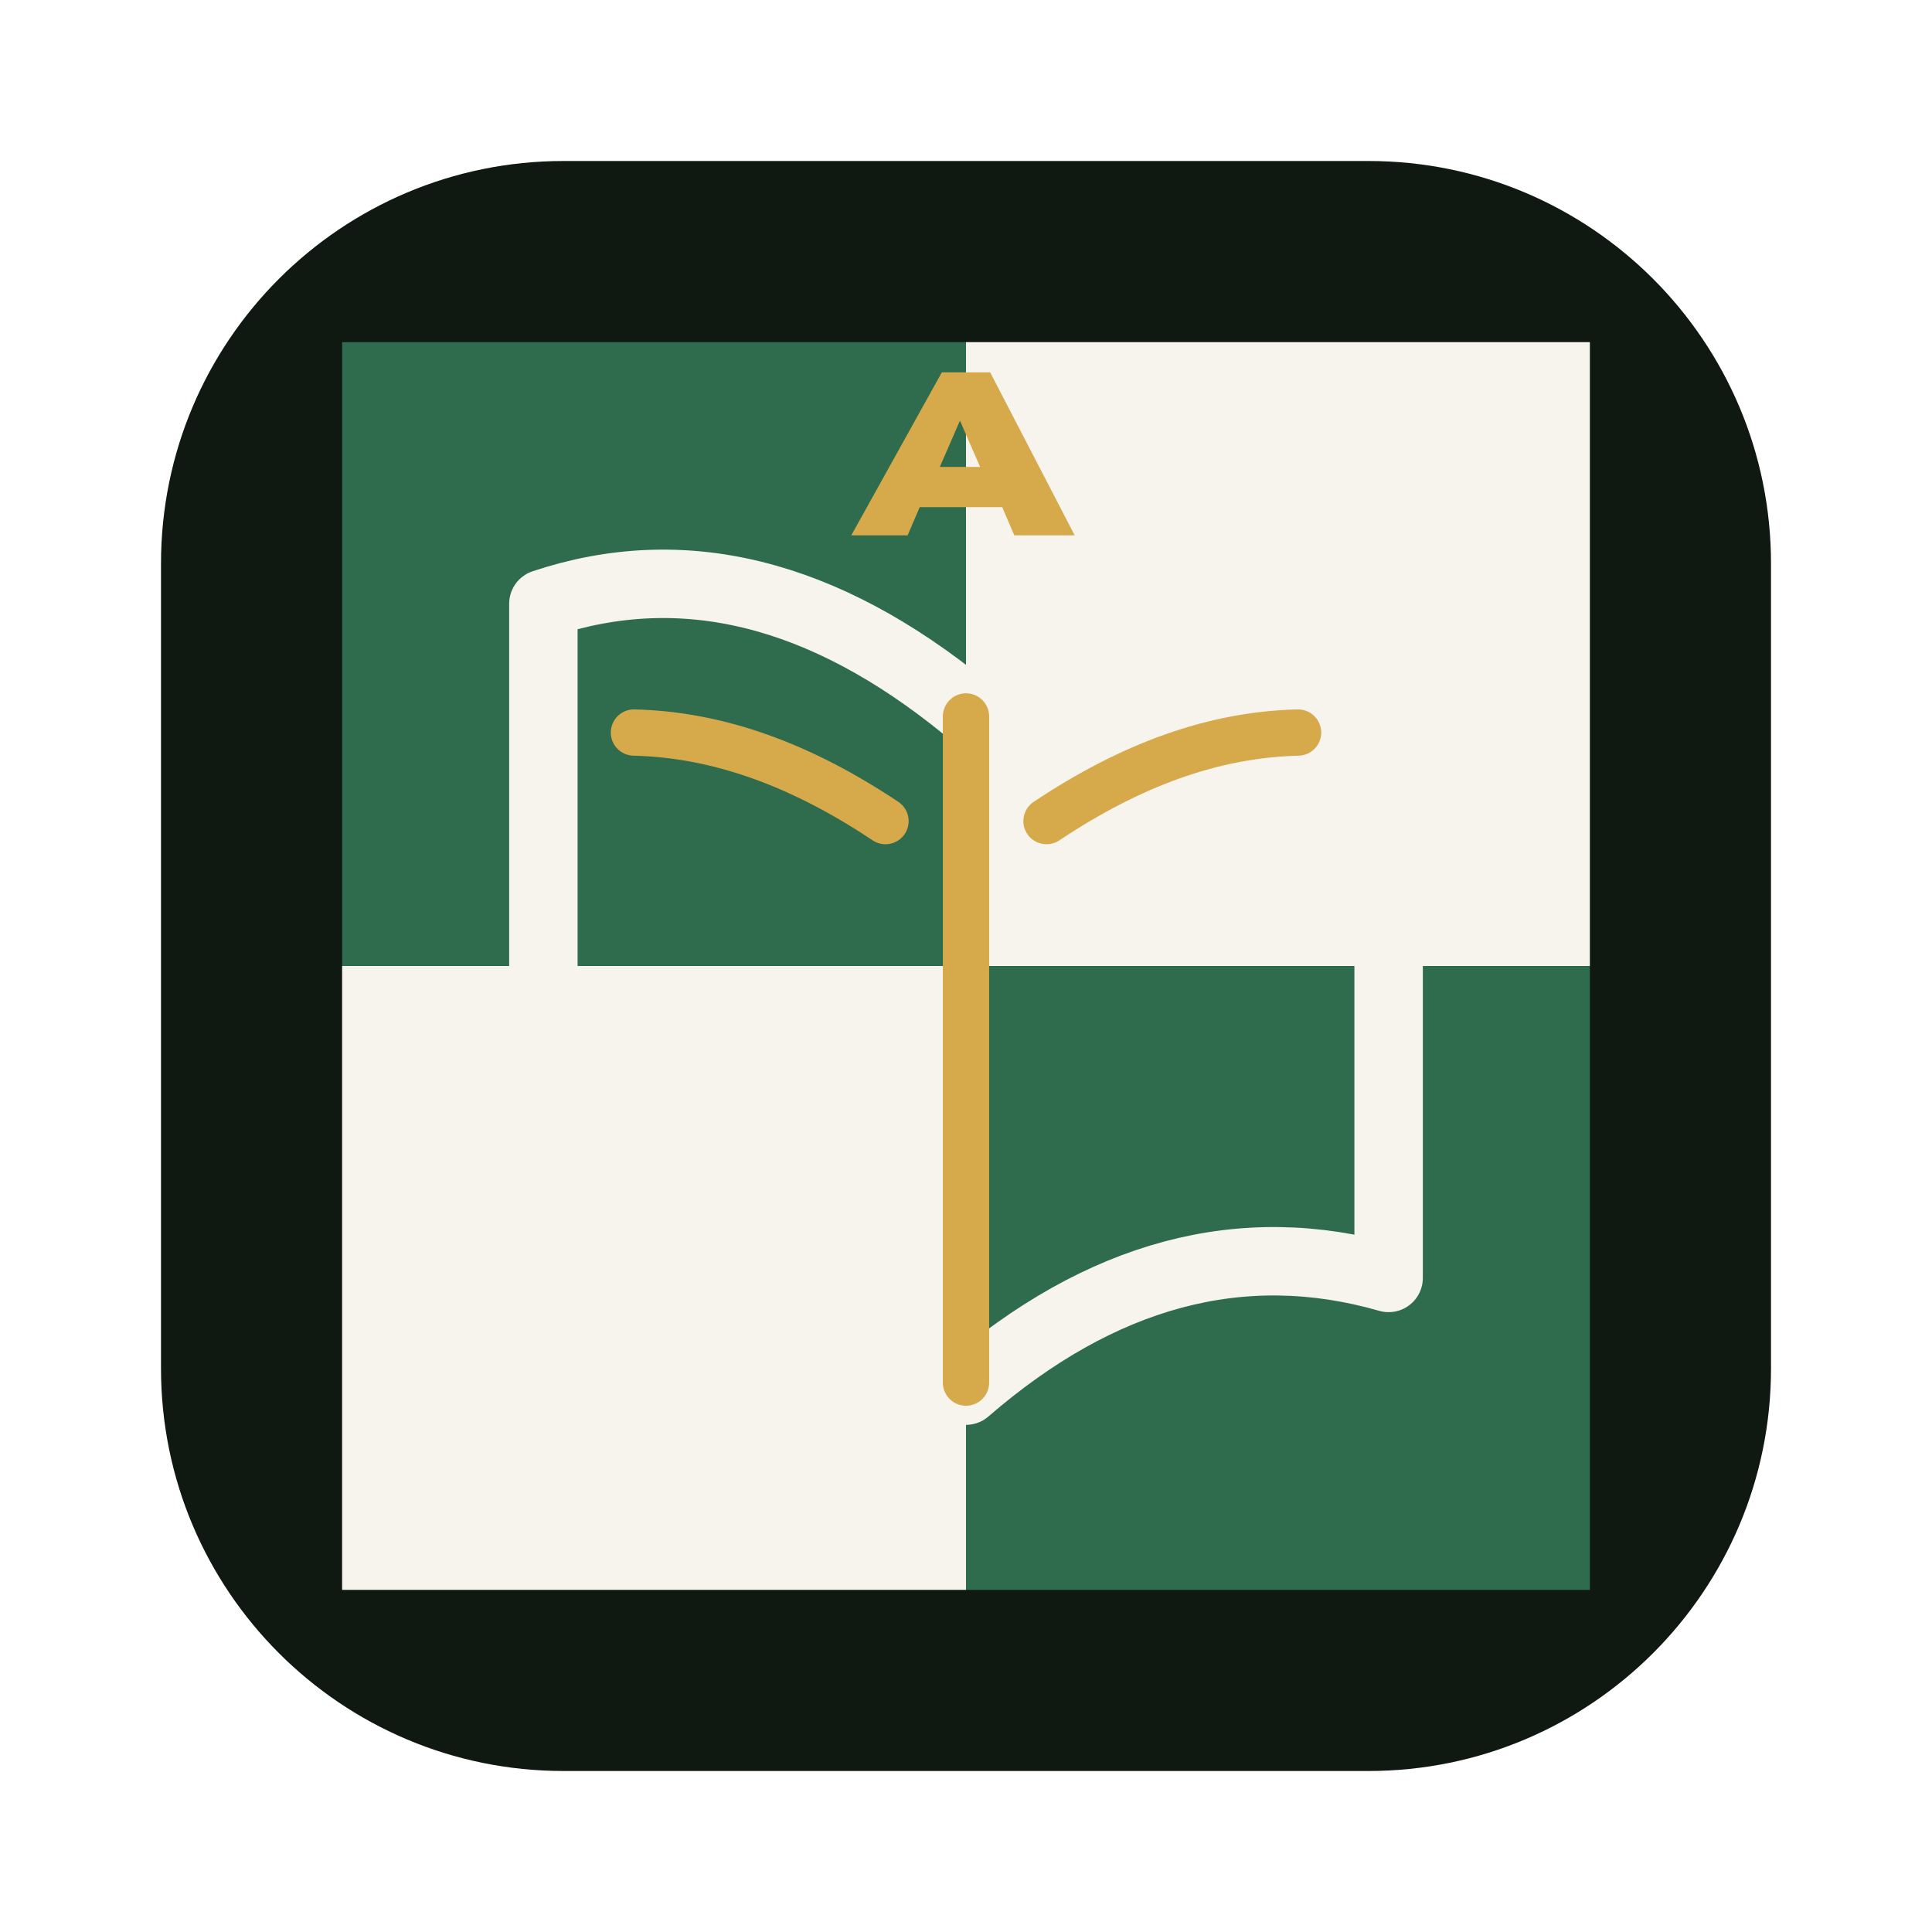
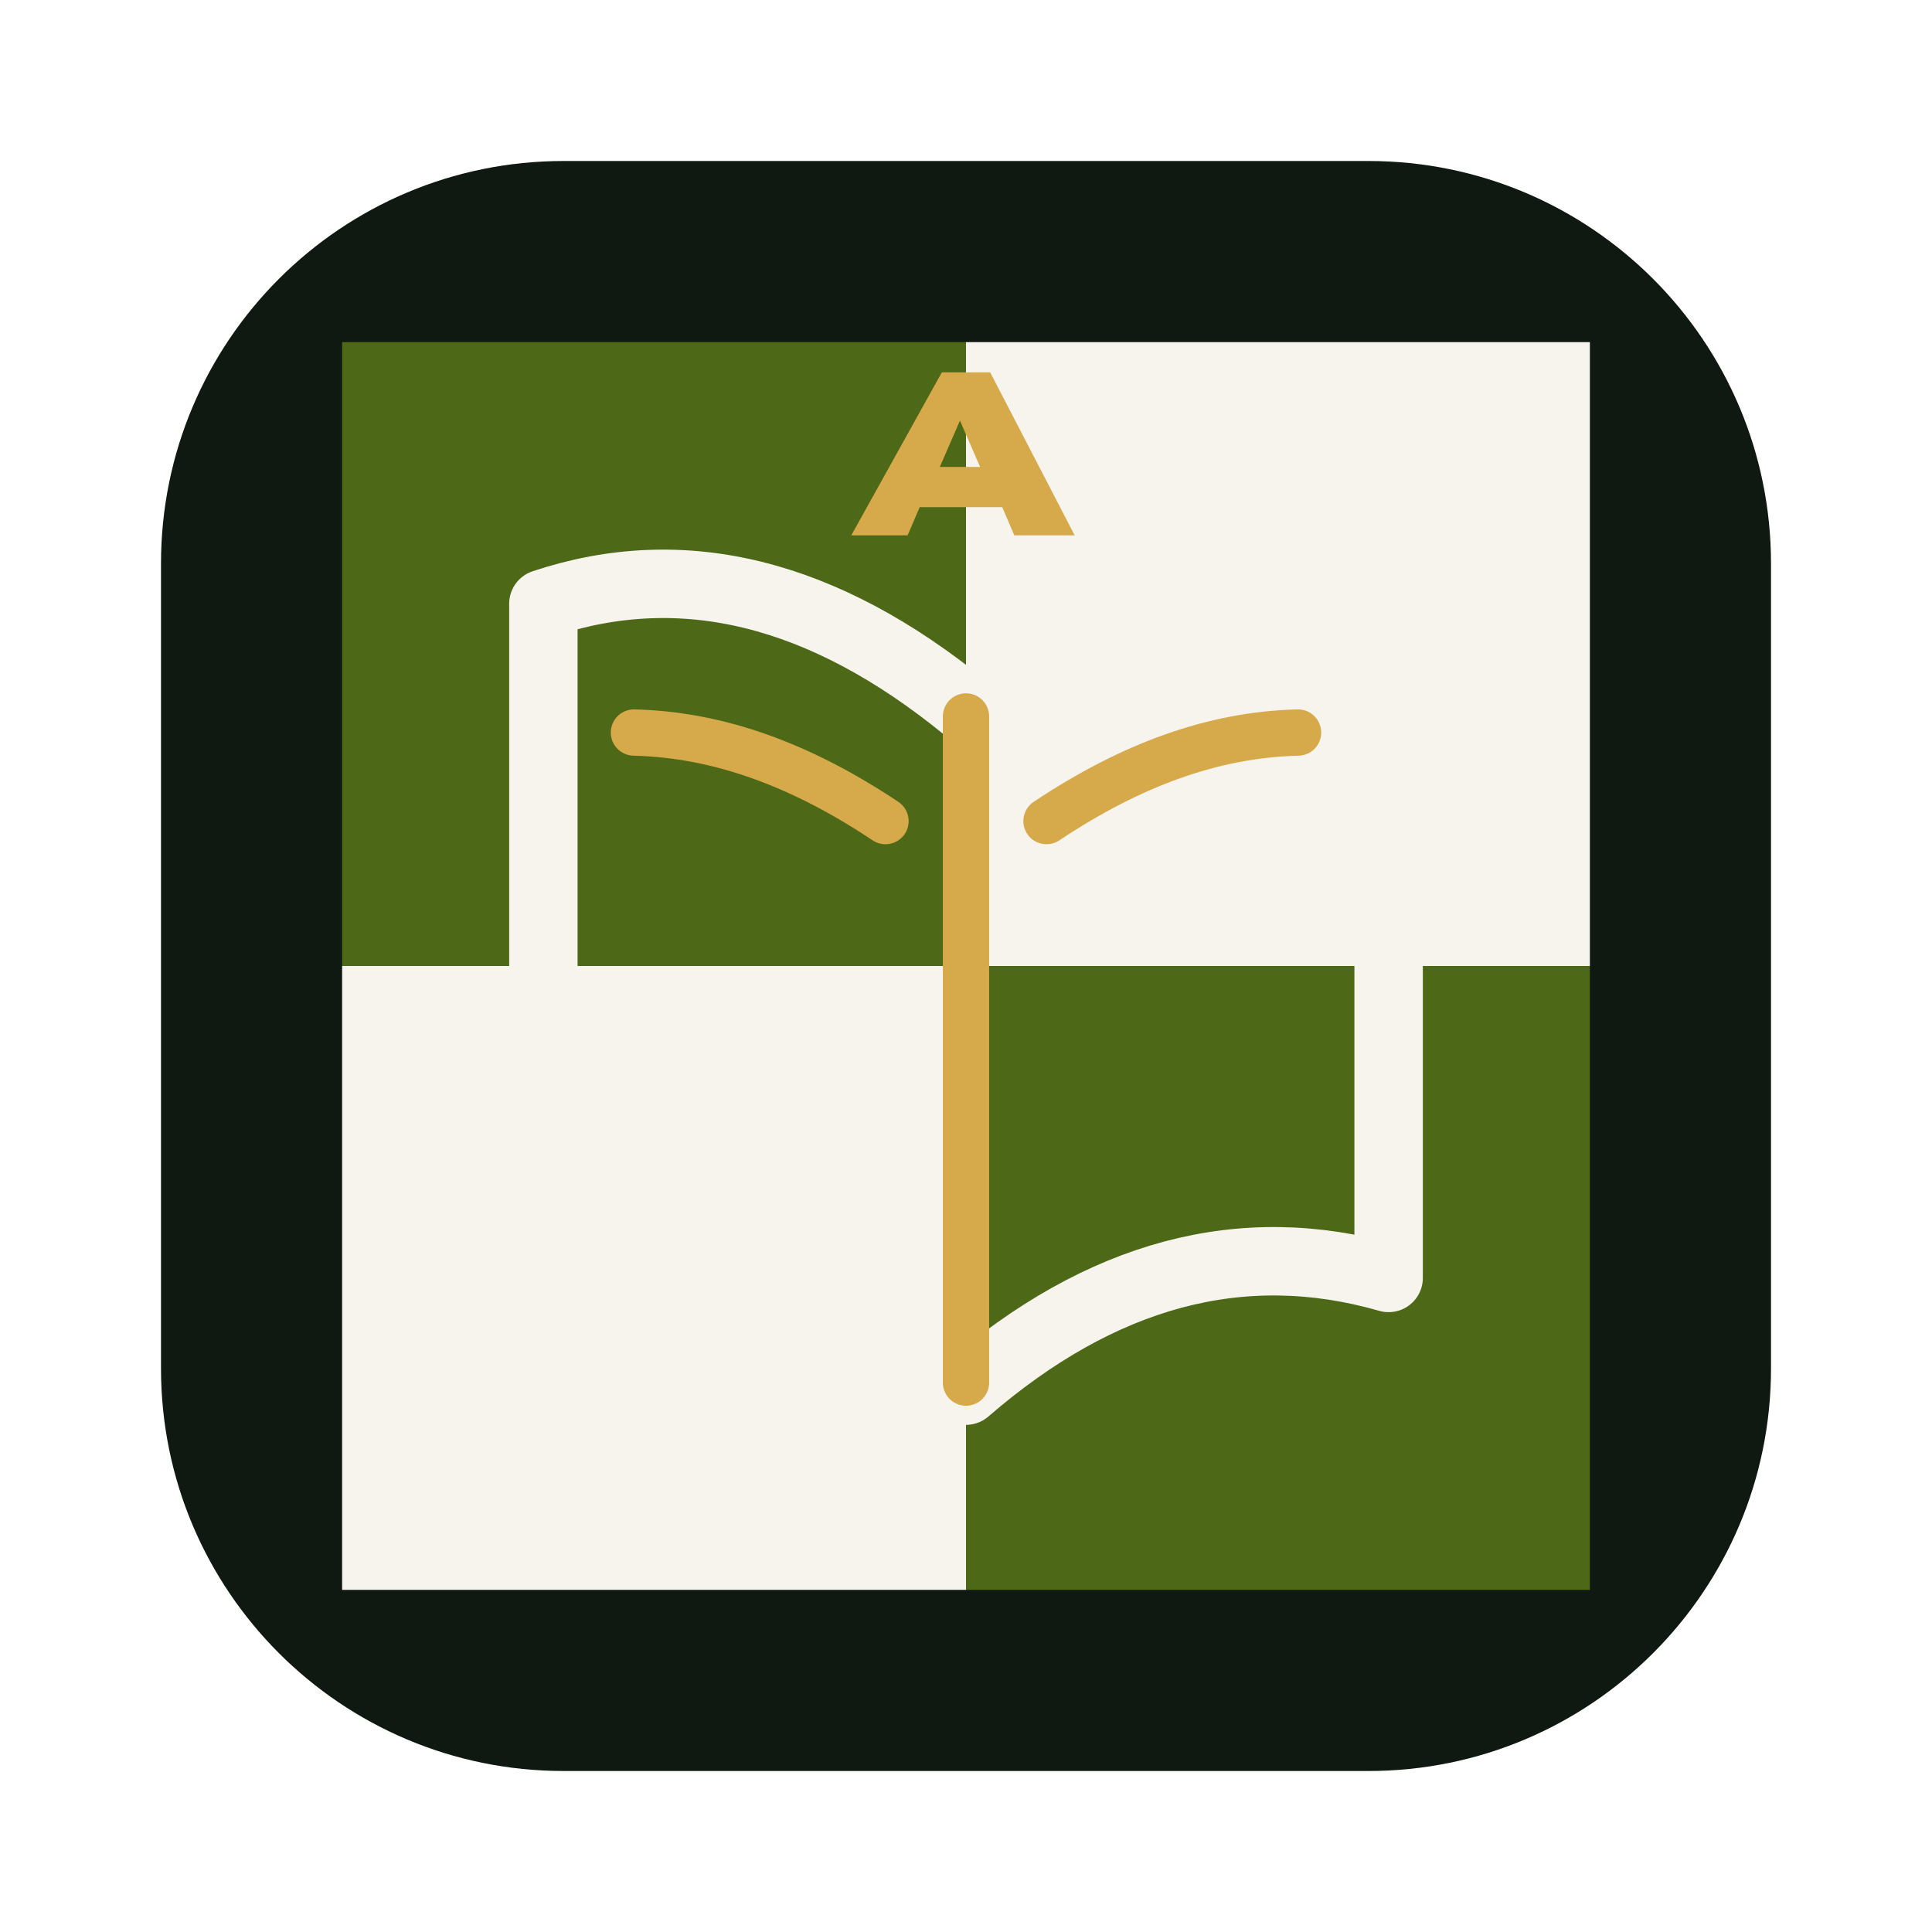
<svg xmlns="http://www.w3.org/2000/svg" viewBox="0 0 96 96" role="img" aria-label="Chessendium mark">
  <rect x="8" y="8" width="80" height="80" rx="20" fill="#0f1911" />
-   <path fill="#2f6b4d" d="M17 17h31v31H17zm31 31h31v31H48z" />
+   <path fill="#4d6816" d="M17 17h31v31H17zm31 31h31v31H48z" />
  <path fill="#f7f4ed" d="M48 17h31v31H48zM17 48h31v31H17z" />
  <path fill="none" stroke="#f7f4ed" stroke-width="3.4" stroke-linecap="round" stroke-linejoin="round" d="M27 30c6.9-2.3 13.9-.6 21 5.2 7.1-5.8 14.1-7.5 21-5.2v33.5c-7.3-2.1-14.3-.2-21 5.6-6.7-5.8-13.7-7.7-21-5.6V30z" />
  <path fill="none" stroke="#d6a94a" stroke-width="2.3" stroke-linecap="round" d="M48 35.6v33.1M31.5 36.4c4.2.1 8.3 1.6 12.5 4.4m20.5-4.4c-4.2.1-8.3 1.6-12.5 4.4" />
  <path fill="#d6a94a" d="M46.8 18.5h2.4l4.2 8.1h-3l-.6-1.4h-4.1l-.6 1.4h-2.8l4.5-8.1zm.9 2.4-1 2.3h2l-1-2.3z" />
</svg>
